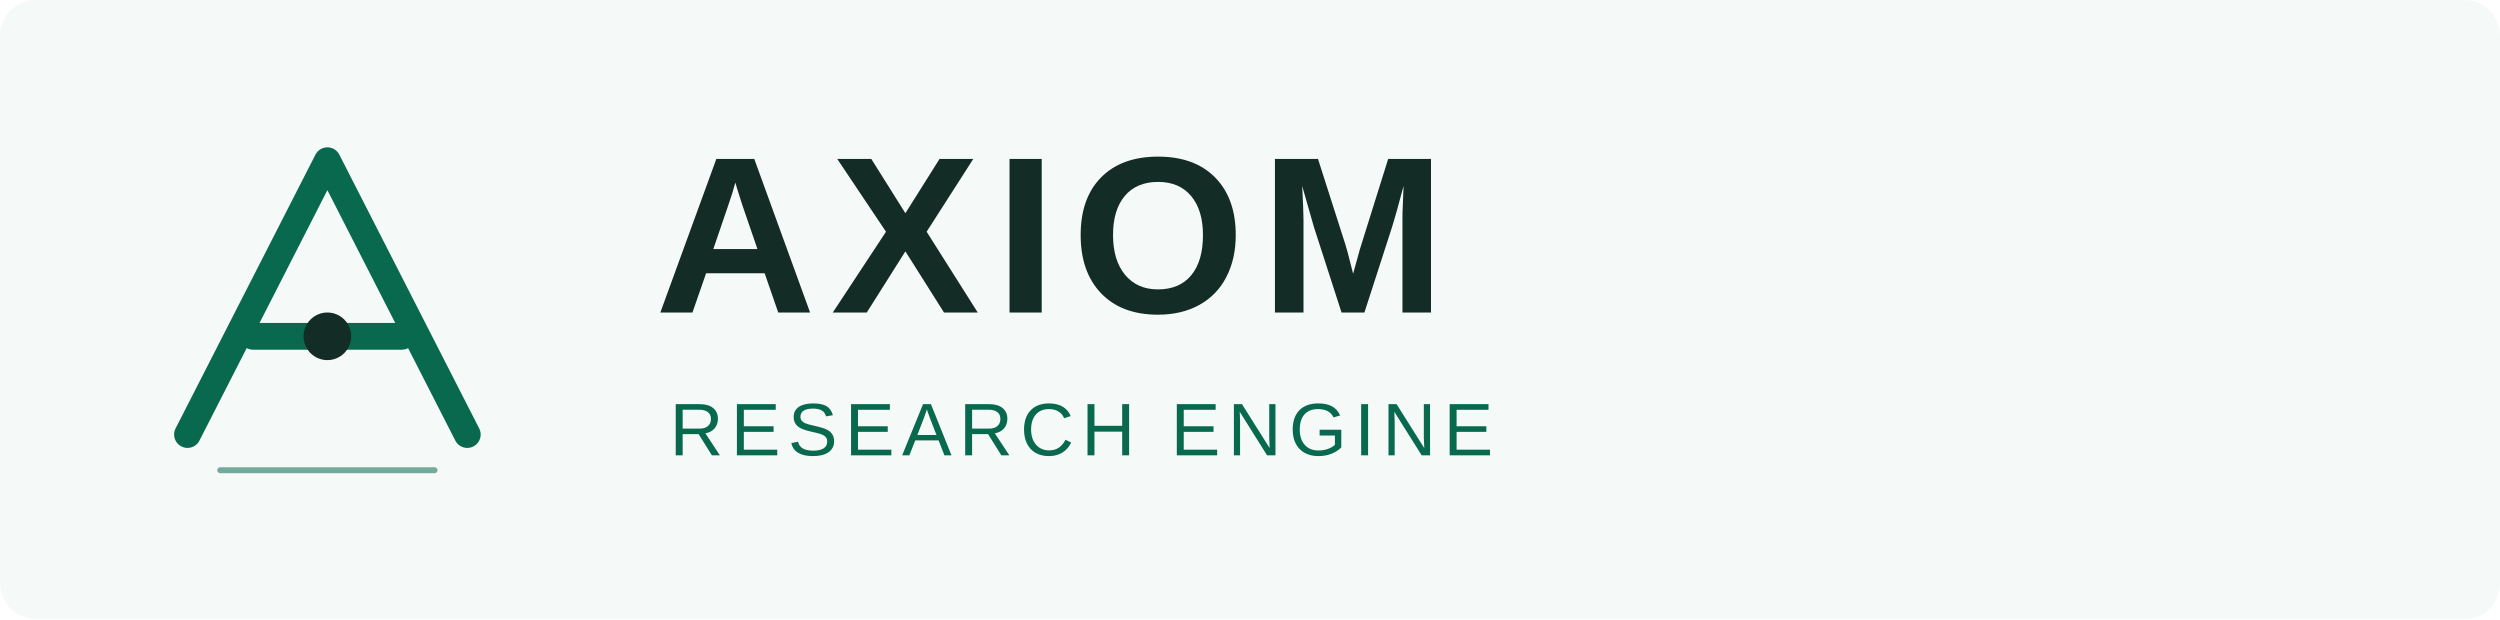
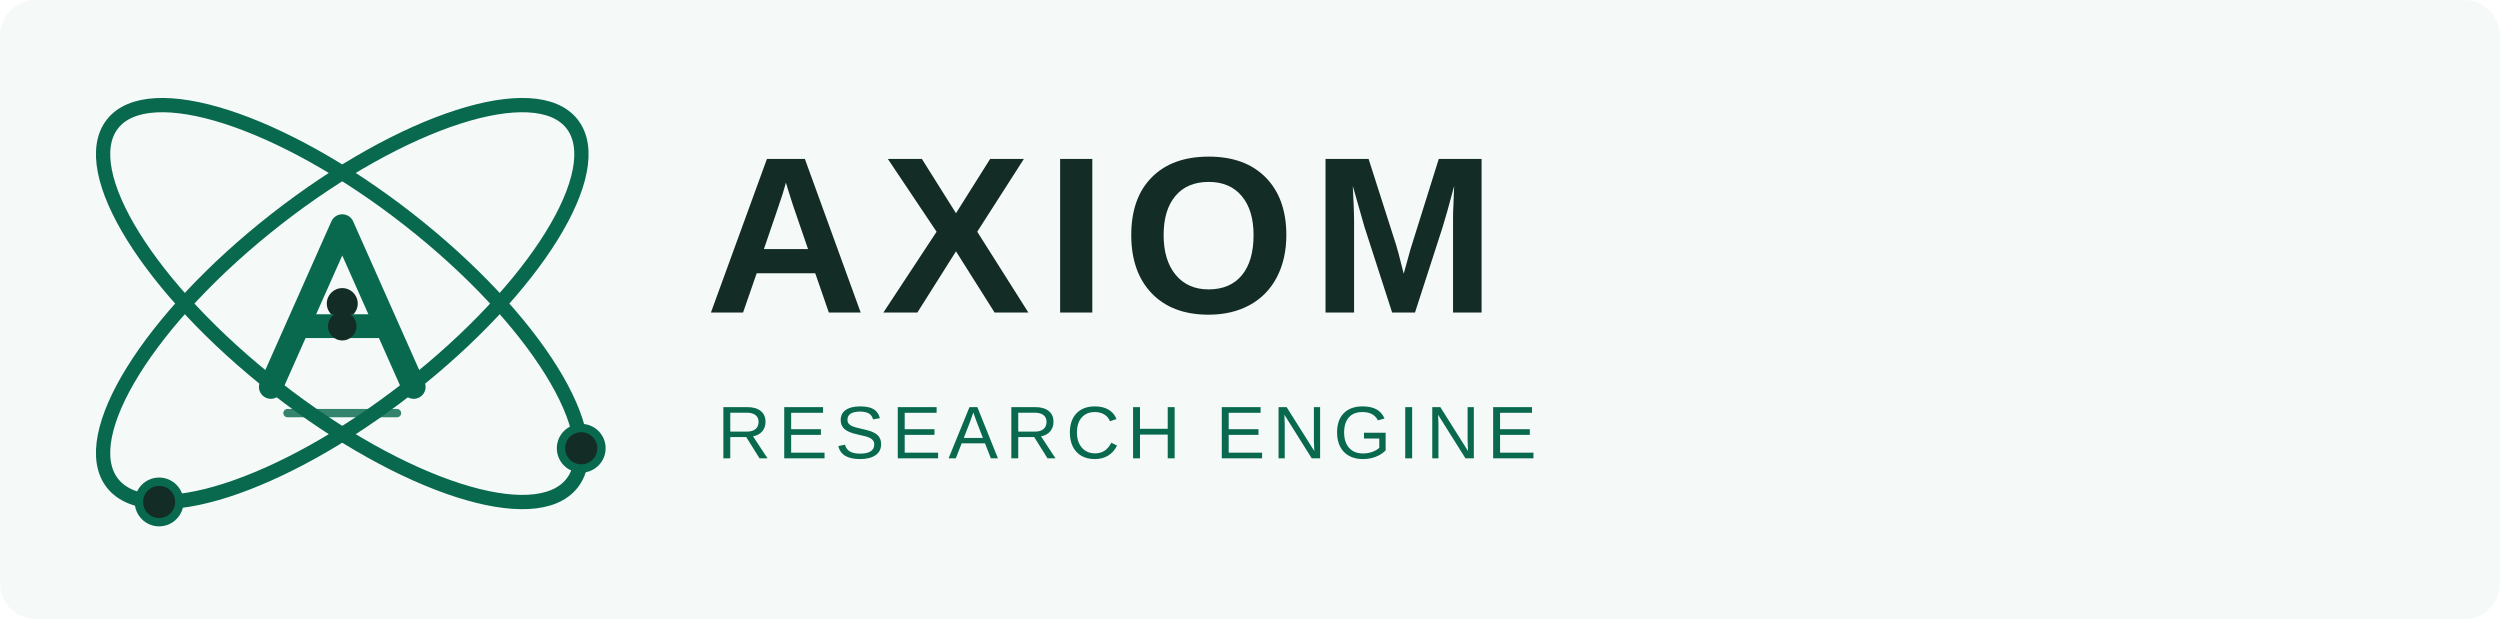
<svg xmlns="http://www.w3.org/2000/svg" width="840" height="208" viewBox="0 0 840 208" role="img" aria-labelledby="title desc" preserveAspectRatio="xMidYMid meet">
  <rect width="840" height="208" rx="12" fill="#F5FAF8" />
-   <g transform="translate(38 30) scale(1)">
-     <path d="M25 116 72 24 119 116 M47 83H97" fill="none" stroke="#09694E" stroke-width="9" stroke-linecap="round" stroke-linejoin="round" />
-     <circle cx="72" cy="83" r="8" fill="#142C26" />
-     <path d="M36 128H108" stroke="#09694E" stroke-opacity=".55" stroke-width="2" stroke-linecap="round" />
+   <g transform="translate(115 102) scale(0.4)">
+     <g fill="none" stroke="#09694E" stroke-width="12" stroke-opacity="1">
+       <ellipse rx="245" ry="90" transform="rotate(38)" />
+       <ellipse rx="245" ry="90" transform="rotate(-38)" />
+     </g>
+     <circle r="13" fill="#142C26" />
+     <path d="M-60 70 L0 -65 L60 70 M-34 19 H34" fill="none" stroke="#09694E" stroke-width="20" stroke-linecap="round" stroke-linejoin="round" />
+     <circle cy="19" r="12" fill="#142C26" />
+     <path d="M-46 92H46" fill="none" stroke="#09694E" stroke-opacity=".82" stroke-width="7" stroke-linecap="round" />
+     <circle cx="200.736" cy="121.539" r="17" fill="#142C26" stroke="#09694E" stroke-width="7" />
+     <circle cx="-153.834" cy="166.643" r="17" fill="#142C26" stroke="#09694E" stroke-width="7" />
  </g>
  <g font-family="Arial, Helvetica, sans-serif">
-     <text x="220" y="105" fill="#142C26" font-size="75" font-weight="700" letter-spacing="5">AXIOM</text>
-     <text x="225" y="153" fill="#09694E" font-size="25" letter-spacing="2.5">RESEARCH ENGINE</text>
+     <text x="237" y="105" fill="#142C26" font-size="75" font-weight="700" letter-spacing="5">AXIOM</text>
+     <text x="241" y="154" fill="#09694E" font-size="25" letter-spacing="2.4">RESEARCH ENGINE</text>
  </g>
</svg>
